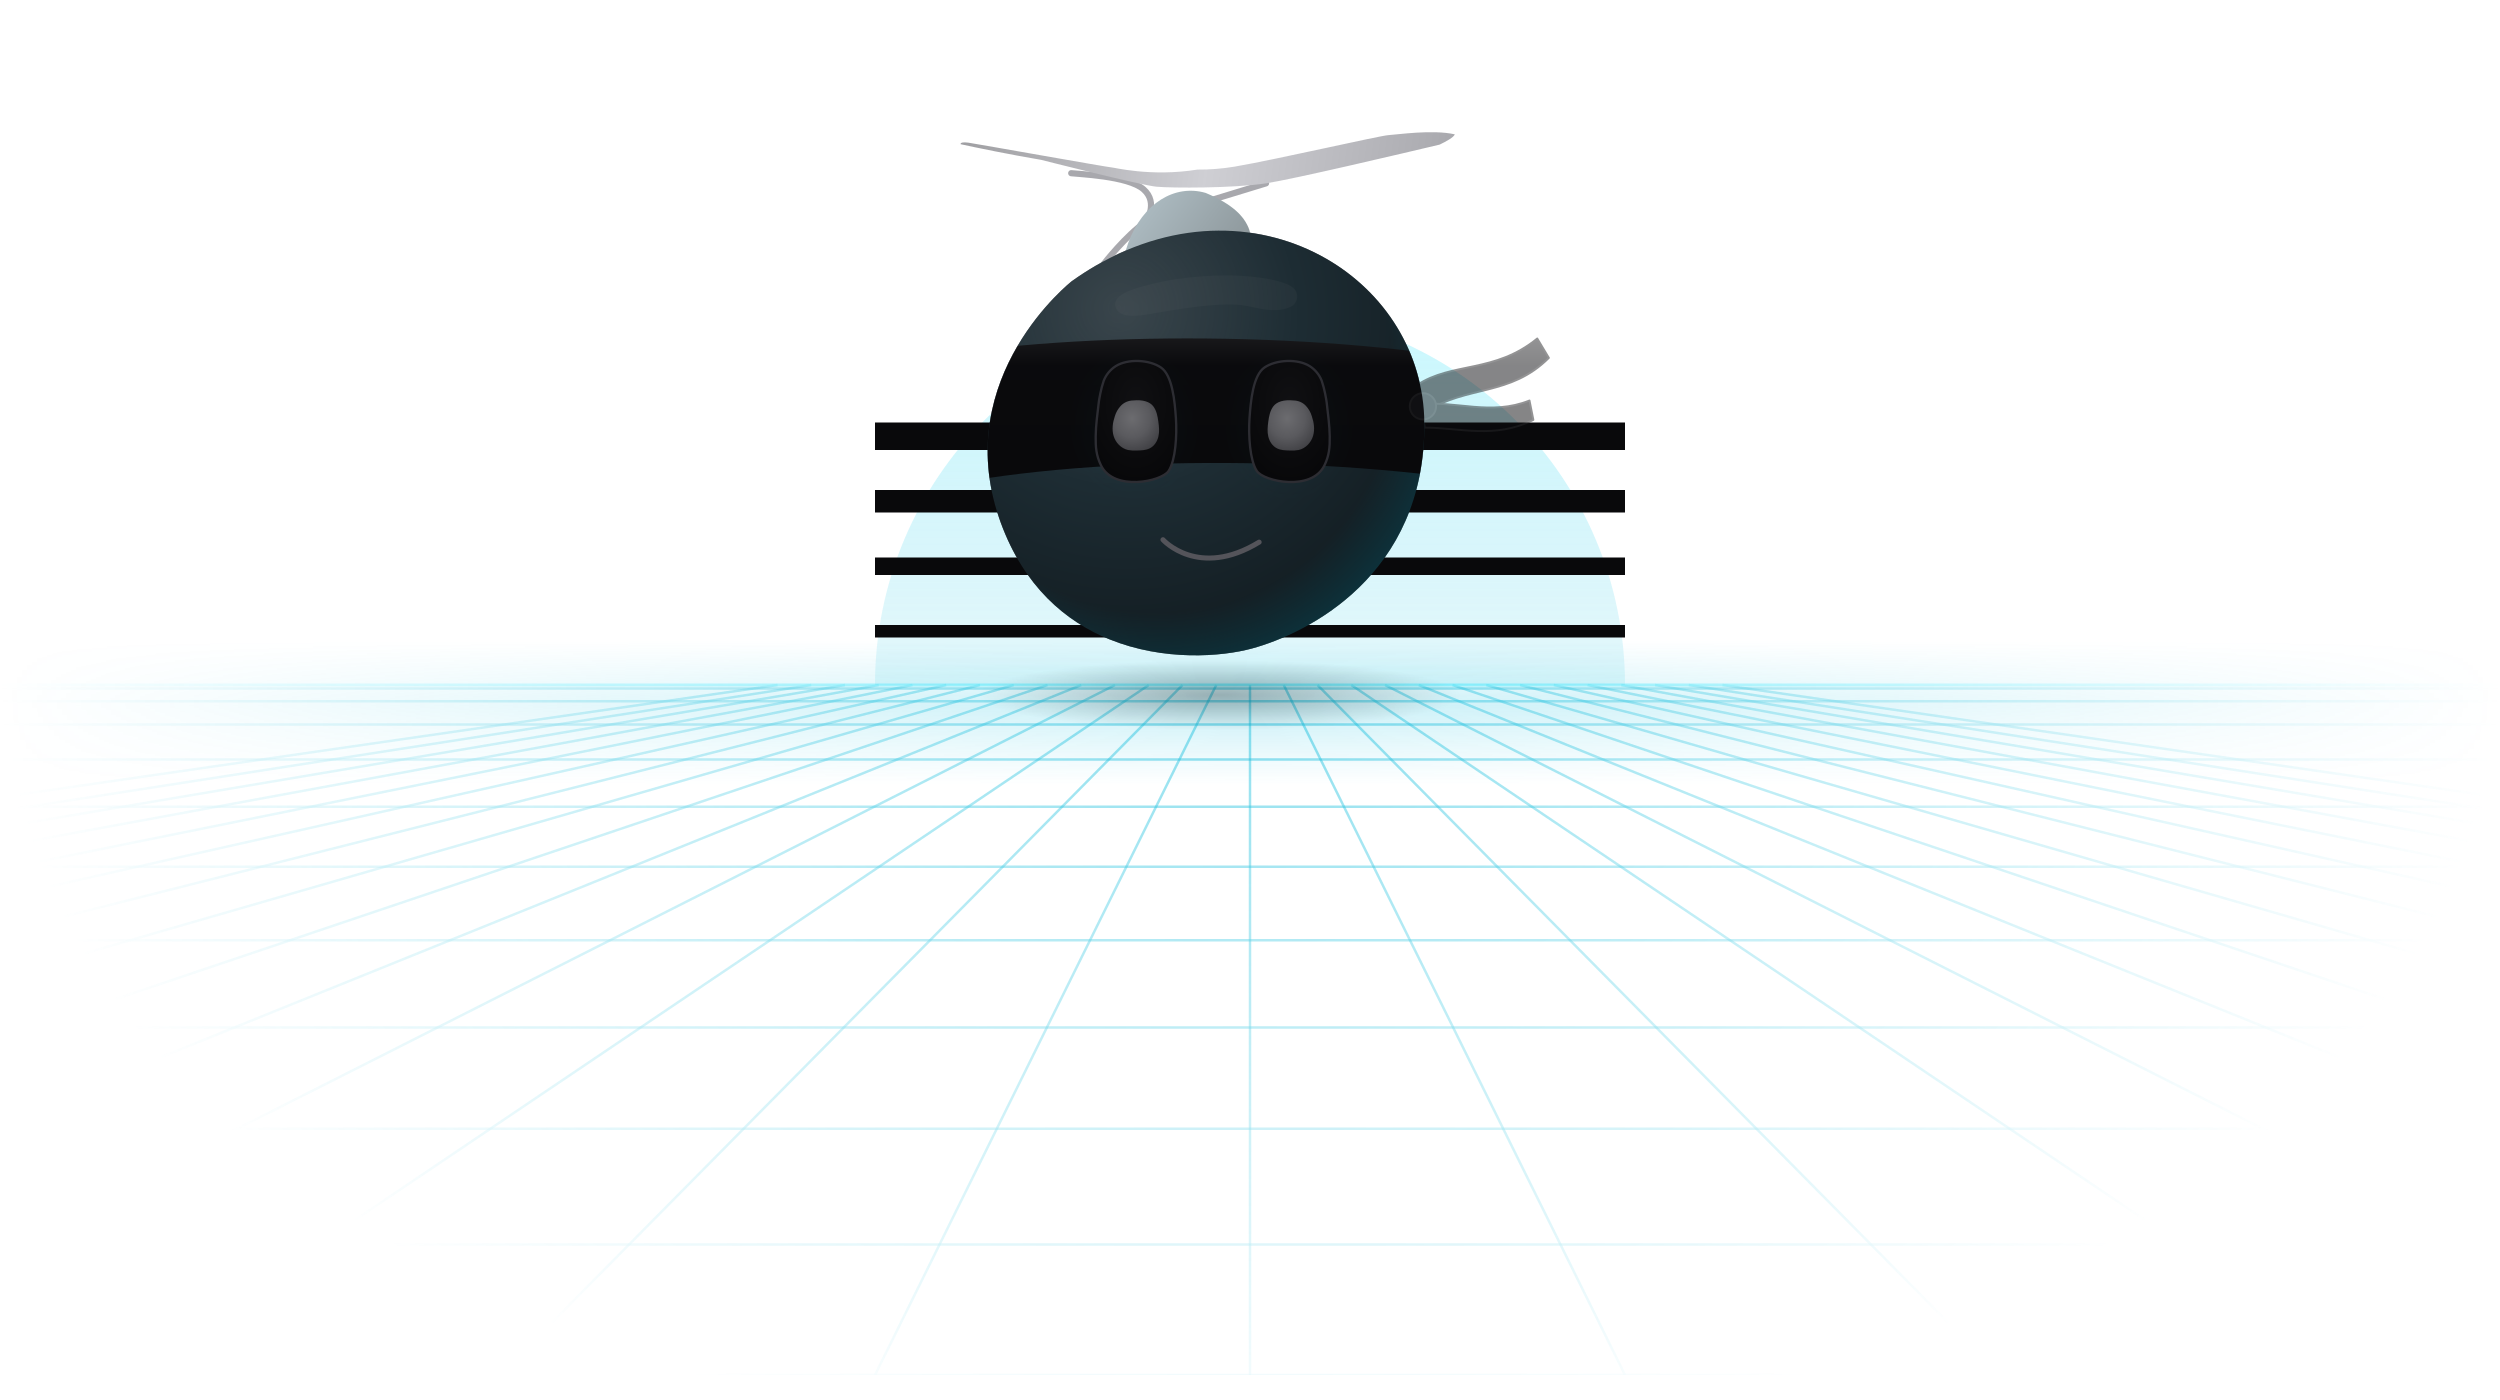
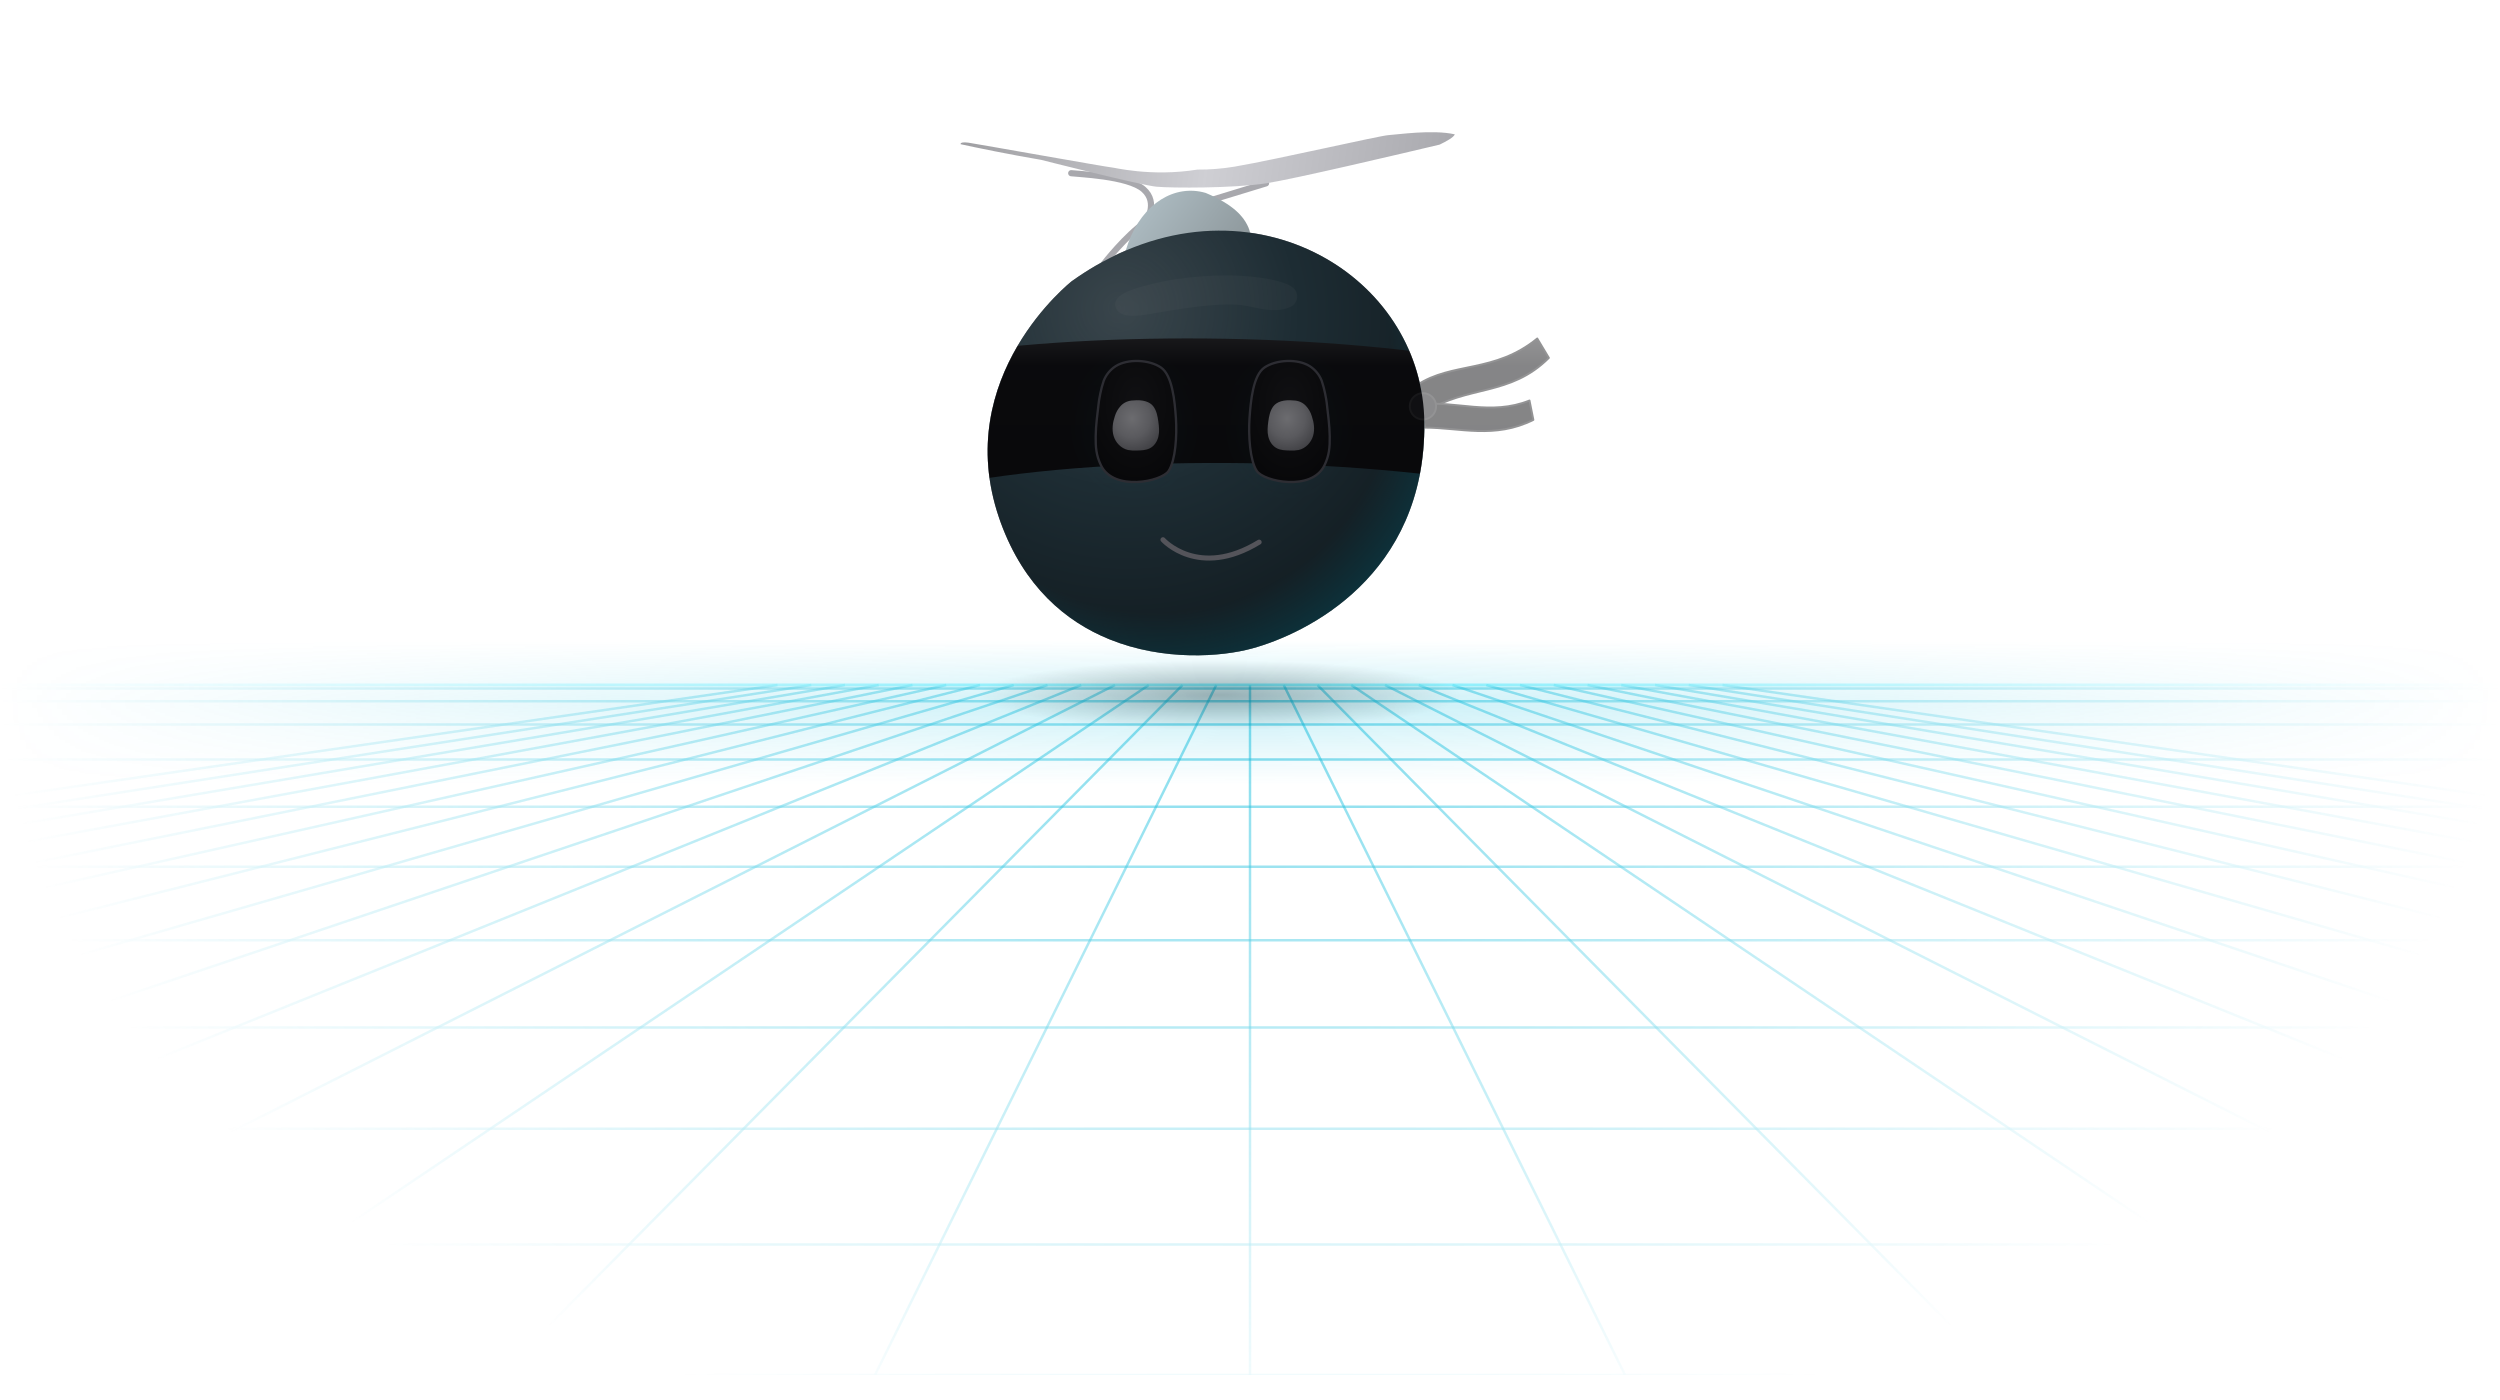
<svg xmlns="http://www.w3.org/2000/svg" viewBox="220 220 1000 560" width="1000" height="560" fill="none">
  <defs>
    <path id="o-body" d="M43.944 49.275 C65.305 36.799 87.351 38.056 103.622 47.452 C118.602 56.095 128.689 71.632 128.863 89.714 C129.224 129.297 98.355 144.187 84.374 148.002 C76.602 150.120 61.650 151.340 47.559 145.615 C36.291 141.035 25.585 132.028 19.534 115.496 L19.107 114.270 C6.629 77.722 37.881 53.209 37.881 53.209 C39.897 51.772 41.920 50.460 43.944 49.275Z" />
    <clipPath id="o-clip">
      <use href="#o-body" />
    </clipPath>
    <radialGradient id="o-skin" cx="52" cy="62" r="118" gradientUnits="userSpaceOnUse">
      <stop stop-color="#4f6b78" />
      <stop offset=".38" stop-color="#32505c" />
      <stop offset=".74" stop-color="#1c3038" />
      <stop offset="1" stop-color="#0f1c22" />
    </radialGradient>
    <radialGradient id="o-sheen" cx="50" cy="60" r="46" gradientUnits="userSpaceOnUse">
      <stop stop-color="#fafafa" stop-opacity=".16" />
      <stop offset="1" stop-color="#fafafa" stop-opacity="0" />
    </radialGradient>
    <radialGradient id="o-rim" cx="60" cy="78" r="78" gradientUnits="userSpaceOnUse">
      <stop offset=".78" stop-color="#00b8db" stop-opacity="0" />
      <stop offset="1" stop-color="#00b8db" stop-opacity=".38" />
    </radialGradient>
    <linearGradient id="o-band" x1="0" y1="68" x2="0" y2="106" gradientUnits="userSpaceOnUse">
      <stop stop-color="#27272a" />
      <stop offset=".18" stop-color="#0c0c0f" />
      <stop offset="1" stop-color="#09090b" />
    </linearGradient>
    <linearGradient id="o-metal" x1="10" y1="12" x2="136" y2="30" gradientUnits="userSpaceOnUse">
      <stop stop-color="#3f3f46" />
      <stop offset=".5" stop-color="#9f9fa9" />
      <stop offset="1" stop-color="#52525c" />
    </linearGradient>
    <linearGradient id="o-cap" x1="56" y1="30" x2="80" y2="48" gradientUnits="userSpaceOnUse">
      <stop stop-color="#5f7d8a" />
      <stop offset="1" stop-color="#1c3038" />
    </linearGradient>
    <linearGradient id="o-limb" x1="0" y1="0" x2="1" y2="1">
      <stop stop-color="#466371" />
      <stop offset="1" stop-color="#1c3038" />
    </linearGradient>
    <radialGradient id="o-socket" cx=".5" cy=".35" r=".75">
      <stop stop-color="#18181b" />
      <stop offset="1" stop-color="#050506" />
    </radialGradient>
    <radialGradient id="o-pupil" cx=".42" cy=".36" r=".7">
      <stop stop-color="#cfcfd4" />
      <stop offset=".55" stop-color="#ababb1" />
      <stop offset="1" stop-color="#79797f" />
    </radialGradient>
    <radialGradient id="o-glow" cx=".5" cy=".5" r=".5">
      <stop stop-color="#00b8db" stop-opacity=".07" />
      <stop offset="1" stop-color="#00b8db" stop-opacity="0" />
    </radialGradient>
    <radialGradient id="o-shadow" cx=".5" cy=".5" r=".5">
      <stop stop-color="#000" stop-opacity=".55" />
      <stop offset="1" stop-color="#000" stop-opacity="0" />
    </radialGradient>
-     <radialGradient id="bfade" cx="500.0" cy="24" r="500.0" gradientUnits="userSpaceOnUse" gradientTransform="translate(0 24) scale(1 0.62) translate(0 -24)">
+     <radialGradient id="wfade" cx="500.0" cy="24" r="500.0" gradientUnits="userSpaceOnUse" gradientTransform="translate(0 24) scale(1 0.62) translate(0 -24)">
      <stop stop-color="#fff" />
      <stop offset=".55" stop-color="#fff" stop-opacity=".45" />
      <stop offset="1" stop-color="#fff" stop-opacity="0" />
    </radialGradient>
-     <mask id="bmask">
-       <rect width="1000" height="300" fill="url(#bfade)" />
+     <mask id="wmask">
+       <rect width="1000" height="300" fill="url(#wfade)" />
    </mask>
-     <linearGradient id="bglow" x1="0" y1="6" x2="0" y2="64" gradientUnits="userSpaceOnUse">
+     <linearGradient id="wglow" x1="0" y1="6" x2="0" y2="64" gradientUnits="userSpaceOnUse">
      <stop stop-color="#00b8db" stop-opacity="0" />
      <stop offset=".45" stop-color="#00b8db" stop-opacity=".22" />
      <stop offset="1" stop-color="#00b8db" stop-opacity="0" />
    </linearGradient>
-     <linearGradient id="sun" x1="0" y1="344" x2="0" y2="494" gradientUnits="userSpaceOnUse">
-       <stop stop-color="#53eafd" stop-opacity=".30" />
-       <stop offset="1" stop-color="#00b8db" stop-opacity=".10" />
-     </linearGradient>
-     <clipPath id="sun-clip">
-       <rect x="570" y="344" width="300" height="150" />
-     </clipPath>
  </defs>
-   <g clip-path="url(#sun-clip)">
-     <circle cx="720" cy="494" r="150" fill="url(#sun)" />
-     <rect x="570" y="389.0" width="300" height="11" fill="#09090b" />
-     <rect x="570" y="416.0" width="300" height="9" fill="#09090b" />
-     <rect x="570" y="443.0" width="300" height="7" fill="#09090b" />
-     <rect x="570" y="470.0" width="300" height="5" fill="#09090b" />
-   </g>
  <g transform="translate(220 470)">
-     <g mask="url(#bmask)">
-       <rect y="6" width="1000" height="58" fill="url(#bglow)" />
-       <g stroke="#00b8db" stroke-opacity="0.45" stroke-width="1">
+     <g mask="url(#wmask)">
+       <rect y="6" width="1000" height="58" fill="url(#wglow)" />
+       <g stroke="#00b8db" stroke-opacity="0.5" stroke-width="1">
        <path d="M311.0 24L-1600.0 300" />
        <path d="M324.5 24L-1450.0 300" />
        <path d="M338.0 24L-1300.0 300" />
        <path d="M351.5 24L-1150.0 300" />
        <path d="M365.0 24L-1000.0 300" />
        <path d="M378.5 24L-850.0 300" />
        <path d="M392.0 24L-700.0 300" />
        <path d="M405.5 24L-550.0 300" />
        <path d="M419.0 24L-400.0 300" />
        <path d="M432.5 24L-250.0 300" />
        <path d="M446.0 24L-100.0 300" />
        <path d="M459.5 24L50.0 300" />
        <path d="M473.0 24L200.0 300" />
        <path d="M486.5 24L350.0 300" />
        <path d="M500.0 24L500.0 300" />
        <path d="M513.5 24L650.0 300" />
        <path d="M527.0 24L800.0 300" />
        <path d="M540.5 24L950.0 300" />
        <path d="M554.0 24L1100.0 300" />
        <path d="M567.5 24L1250.0 300" />
        <path d="M581.0 24L1400.0 300" />
        <path d="M594.5 24L1550.0 300" />
        <path d="M608.0 24L1700.0 300" />
        <path d="M621.5 24L1850.0 300" />
        <path d="M635.0 24L2000.0 300" />
        <path d="M648.5 24L2150.0 300" />
        <path d="M662.0 24L2300.0 300" />
        <path d="M675.5 24L2450.0 300" />
        <path d="M689.0 24L2600.0 300" />
        <path d="M0 25.4H1000" />
        <path d="M0 30.5H1000" />
        <path d="M0 39.8H1000" />
        <path d="M0 53.8H1000" />
        <path d="M0 72.7H1000" />
        <path d="M0 96.7H1000" />
        <path d="M0 126.1H1000" />
        <path d="M0 161.0H1000" />
        <path d="M0 201.5H1000" />
        <path d="M0 247.8H1000" />
        <path d="M0 300.0H1000" />
      </g>
      <path d="M0 24H1000" stroke="#53eafd" stroke-opacity=".7" stroke-width="1.2" />
    </g>
  </g>
  <g transform="translate(590 250) scale(1.55)">
    <use href="#o-body" fill="#09090b" />
  </g>
  <g transform="translate(590 250) scale(1.55)" opacity="0.5">
    <ellipse cx="76" cy="160" rx="62" ry="9" fill="url(#o-shadow)" />
    <g fill="url(#o-band)" stroke="#27272a" stroke-width=".5" stroke-linejoin="round">
      <path d="M127 80C136 74 147 77 158 68L161 73C151 83 140 80 129 87Z" />
      <path d="M128 85C137 84 146 88 156 84L157 89C147 94 138 91 129 91Z" />
    </g>
    <path d="M37.736 25.341 C39.174 25.565 52.421 25.994 56.403 29.513 C60.385 33.032 56.966 37.913 56.966 37.913 C51.920 41.304 46.136 48.759 46.136 48.759 L56.487 50.190L63.316 41.681L72.398 32.730 L88.010 27.958" stroke="#52525c" stroke-width="1.6" stroke-linecap="round" stroke-linejoin="round" />
    <path d="M136.724 15.314 C130.953 14.004 121.725 15.404 119.660 15.510 C117.354 15.631 91.037 21.732 79.918 23.646 C76.731 24.177 73.504 24.434 70.273 24.411 C58.311 26.359 48.461 23.789 48.072 23.836 C47.624 23.885 13.355 17.781 11.236 17.467 C10.100 17.299 9.133 17.371 9.172 17.853 C13.159 18.743 22.106 20.566 29.968 21.897 C29.968 21.897 55.837 28.484 59.795 28.835 C63.752 29.187 79.513 29.255 88.010 27.958 C94.948 26.900 122.827 20.336 132.810 17.965 C134.602 17.103 136.478 16.058 136.724 15.314Z" fill="url(#o-metal)" />
    <path d="M51.296 47.234 C51.594 45.921 51.976 44.629 52.437 43.364 C56.217 33.003 64.545 28.128 72.420 30.427 C79.710 33.458 82.133 36.606 83.185 38.750 C83.579 39.501 83.846 40.311 83.975 41.149 L80.926 45.610Z" fill="url(#o-cap)" />
    <use href="#o-body" fill="url(#o-skin)" />
    <g clip-path="url(#o-clip)">
      <rect x="0" y="30" width="160" height="130" fill="url(#o-sheen)" />
      <rect x="0" y="30" width="160" height="130" fill="url(#o-rim)" />
      <path d="M51.366 56.320 C49.711 57.228 48.520 58.498 49.332 60.252 C50.315 62.387 53.687 62.408 57.225 61.808 C62.962 60.840 68.655 59.786 74.470 59.384 C76.367 59.236 78.271 59.194 80.172 59.257 C82.300 59.341 84.372 59.901 86.457 60.293 C89.033 60.778 91.845 60.968 94.297 59.851 C95.782 59.195 96.458 57.463 95.809 55.975 C95.358 54.858 93.697 53.336 86.510 52.297 C80.051 51.411 73.605 51.641 67.398 52.350 C63.591 52.772 59.826 53.516 56.145 54.575 C55.081 54.886 52.999 55.430 51.366 56.320Z" fill="#fafafa" fill-opacity=".07" />
      <path d="M0 73C40 66 104 66 150 75L150 106C104 98 40 98 0 107Z" fill="url(#o-band)" />
      <ellipse cx="54" cy="90" rx="17" ry="20" fill="url(#o-glow)" />
      <ellipse cx="94" cy="90" rx="17" ry="20" fill="url(#o-glow)" />
    </g>
    <circle cx="128.5" cy="85.5" r="3.4" fill="#18181b" stroke="#27272a" stroke-width=".5" />
    <g fill="url(#o-socket)" stroke="#52525c" stroke-width=".6">
      <path d="M83.745 88.572 C84.056 84.098 84.657 77.493 87.622 75.474 C90.586 73.455 96.159 73.153 99.288 75.138 C100.693 76.039 101.776 77.363 102.381 78.918 C103.110 81.026 103.569 83.747 103.663 84.565 C103.974 87.418 104.412 90.342 104.447 93.245 C104.481 96.070 104.328 98.170 103.075 100.749 C99.777 107.532 87.404 104.909 85.621 102.177 C83.838 99.446 83.446 93.046 83.745 88.572Z" />
      <path d="M64.750 88.573 C64.449 84.099 63.830 77.494 60.874 75.475 C57.918 73.456 52.337 73.154 49.207 75.139 C47.802 76.040 46.719 77.364 46.115 78.919 C45.383 81.027 44.926 83.748 44.833 84.566 C44.506 87.419 44.083 90.343 44.049 93.246 C44.015 96.083 44.176 98.171 45.421 100.750 C48.719 107.532 61.092 104.910 62.874 102.178 C64.657 99.447 65.052 93.047 64.750 88.573Z" />
    </g>
    <path d="M95.071 83.988 C92.568 83.731 90.772 84.339 89.904 85.487 C89.036 86.634 88.776 88.070 88.589 89.460 C88.418 90.733 88.288 92.039 88.589 93.297 C88.890 94.555 89.644 95.775 90.877 96.372 C91.849 96.843 92.990 96.882 94.086 96.908 C94.873 96.961 95.665 96.916 96.439 96.773 C98.264 96.355 99.636 94.842 100.139 93.168 C100.643 91.494 100.386 89.700 99.823 88.044 C99.531 87.053 99.002 86.134 98.277 85.355 C97.470 84.496 96.302 83.998 95.071 83.988Z" fill="url(#o-pupil)" />
    <path d="M53.734 83.988 C56.238 83.731 58.035 84.339 58.904 85.487 C59.772 86.634 60.032 88.070 60.219 89.460 C60.390 90.733 60.536 92.039 60.235 93.297 C59.934 94.555 59.180 95.775 57.947 96.372 C56.974 96.843 55.833 96.882 54.736 96.908 C53.948 96.961 53.156 96.916 52.381 96.773 C50.556 96.355 49.183 94.842 48.679 93.168 C48.175 91.494 48.432 89.700 48.996 88.044 C49.287 87.052 49.816 86.133 50.543 85.355 C51.347 84.499 52.508 84.002 53.734 83.988Z" fill="url(#o-pupil)" />
    <path d="M61.409 119.930 C61.409 119.930 70.543 130.152 86.229 120.551" stroke="#9f9fa9" stroke-width="1.3" stroke-linecap="round" fill="none" />
  </g>
</svg>
